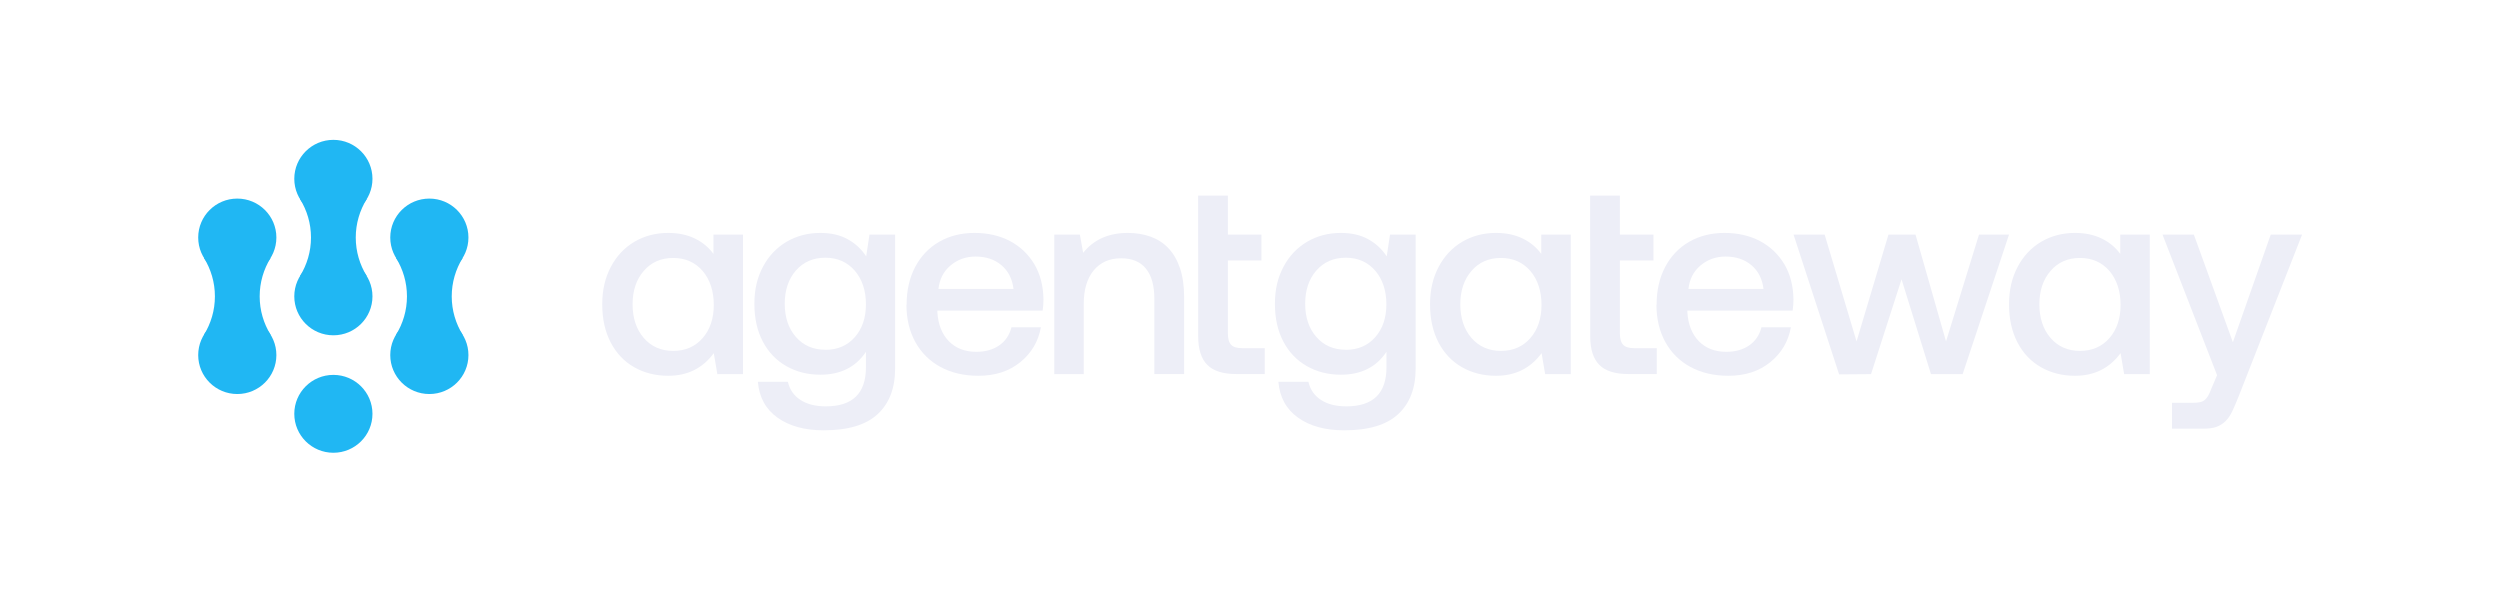
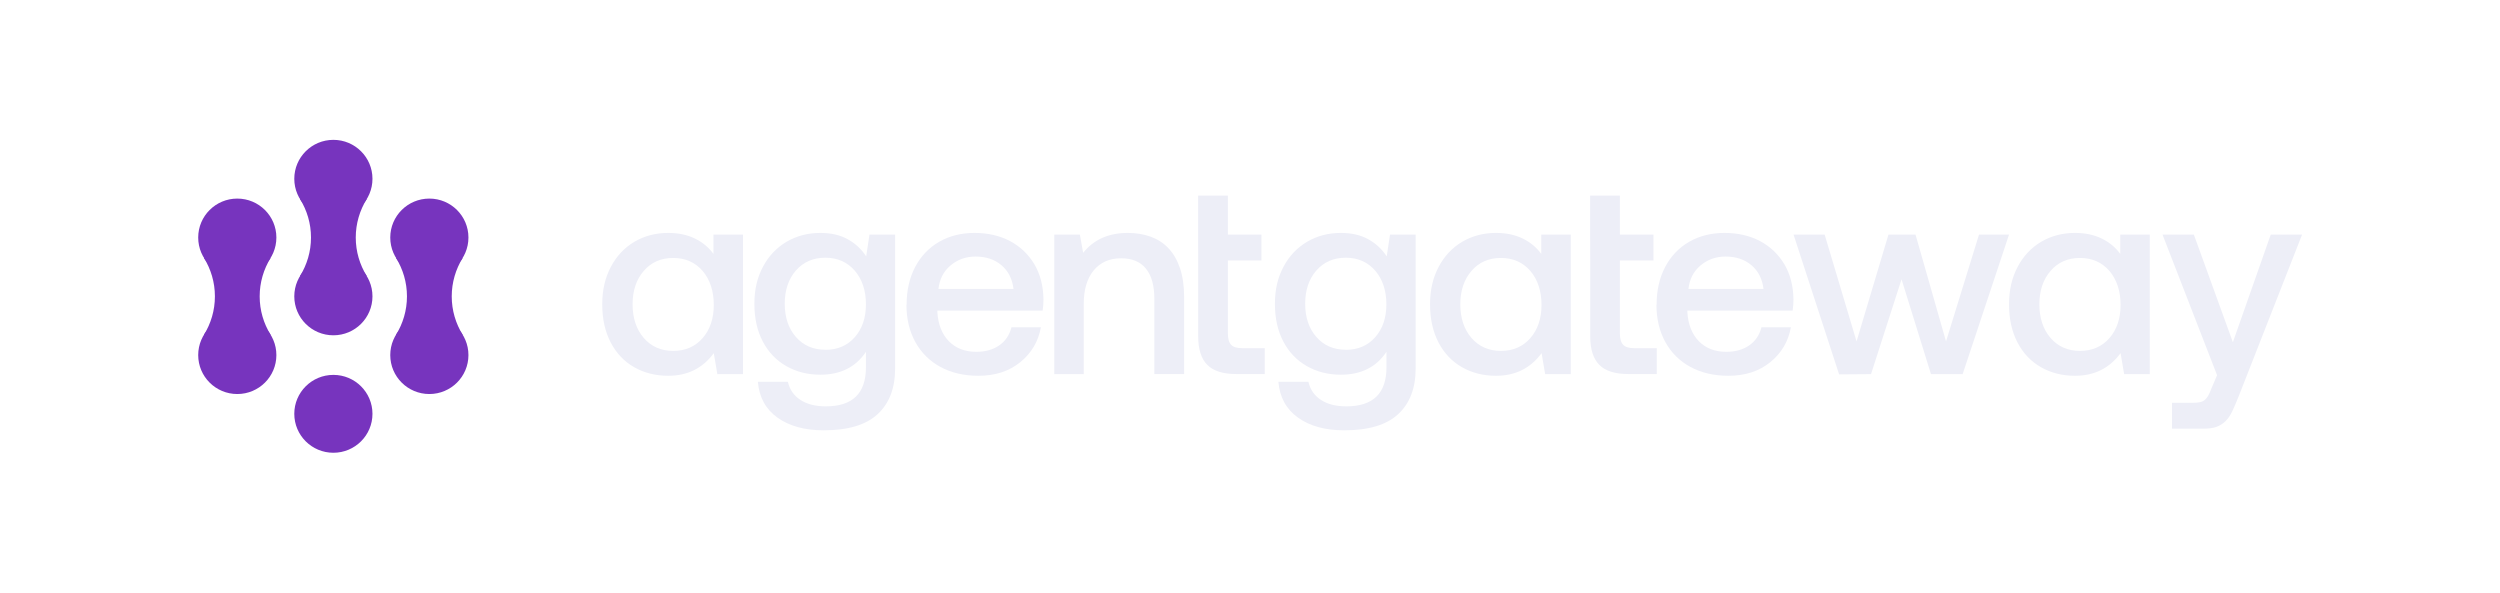
<svg xmlns="http://www.w3.org/2000/svg" width="4496" height="1065" viewBox="0 0 4496 1065" fill="none">
-   <path d="M599.547 391.562C638.371 391.562 669.844 360.212 669.844 321.54C669.844 282.867 638.371 251.517 599.547 251.517C560.723 251.517 529.25 282.867 529.25 321.54C529.25 360.212 560.723 391.562 599.547 391.562Z" fill="#20B7F3" />
-   <path d="M599.547 602.999C638.371 602.999 669.844 571.649 669.844 532.977C669.844 494.304 638.371 462.954 599.547 462.954C560.723 462.954 529.25 494.304 529.25 532.977C529.25 571.649 560.723 602.999 599.547 602.999Z" fill="#20B7F3" />
-   <path d="M639.796 427.162C639.796 401.93 647.062 378.263 659.432 358.117L599.542 321.345L539.652 358.117C552.023 378.263 559.288 401.734 559.288 427.162C559.288 452.589 552.023 476.06 539.652 496.206L599.542 532.978L659.432 496.206C647.062 476.06 639.796 452.589 639.796 427.162Z" fill="#20B7F3" />
-   <path d="M772.141 497.183C810.965 497.183 842.438 465.832 842.438 427.16C842.438 388.487 810.965 357.137 772.141 357.137C733.317 357.137 701.844 388.487 701.844 427.16C701.844 465.832 733.317 497.183 772.141 497.183Z" fill="#20B7F3" />
-   <path d="M772.141 708.62C810.965 708.62 842.438 677.269 842.438 638.597C842.438 599.924 810.965 568.574 772.141 568.574C733.317 568.574 701.844 599.924 701.844 638.597C701.844 677.269 733.317 708.62 772.141 708.62Z" fill="#20B7F3" />
-   <path d="M812.39 532.977C812.39 507.745 819.655 484.079 832.026 463.932L772.136 427.161L712.246 463.932C724.617 484.079 731.882 507.55 731.882 532.977C731.882 558.404 724.617 581.876 712.246 602.022L772.136 638.793L832.026 602.022C819.655 581.876 812.39 558.404 812.39 532.977Z" fill="#20B7F3" />
-   <path d="M426.746 497.183C465.57 497.183 497.043 465.832 497.043 427.16C497.043 388.487 465.57 357.137 426.746 357.137C387.922 357.137 356.449 388.487 356.449 427.16C356.449 465.832 387.922 497.183 426.746 497.183Z" fill="#20B7F3" />
-   <path d="M426.746 708.618C465.57 708.618 497.043 677.268 497.043 638.595C497.043 599.923 465.57 568.573 426.746 568.573C387.922 568.573 356.449 599.923 356.449 638.595C356.449 677.268 387.922 708.618 426.746 708.618Z" fill="#20B7F3" />
-   <path d="M466.996 532.976C466.996 507.744 474.261 484.077 486.632 463.931L426.742 427.159L366.852 463.931C379.222 484.077 386.488 507.548 386.488 532.976C386.488 558.403 379.222 581.874 366.852 602.02L426.742 638.792L486.632 602.02C474.261 581.874 466.996 558.403 466.996 532.976Z" fill="#20B7F3" />
-   <path d="M599.547 814.242C638.371 814.242 669.844 782.891 669.844 744.219C669.844 705.547 638.371 674.196 599.547 674.196C560.723 674.196 529.25 705.547 529.25 744.219C529.25 782.891 560.723 814.242 599.547 814.242Z" fill="#20B7F3" />
+   <path d="M599.547 391.562C638.371 391.562 669.844 360.212 669.844 321.54C669.844 282.867 638.371 251.517 599.547 251.517C560.723 251.517 529.25 282.867 529.25 321.54C529.25 360.212 560.723 391.562 599.547 391.562Z" fill="#7734be" />
+   <path d="M599.547 602.999C638.371 602.999 669.844 571.649 669.844 532.977C669.844 494.304 638.371 462.954 599.547 462.954C560.723 462.954 529.25 494.304 529.25 532.977C529.25 571.649 560.723 602.999 599.547 602.999Z" fill="#7734be" />
+   <path d="M639.796 427.162C639.796 401.93 647.062 378.263 659.432 358.117L599.542 321.345L539.652 358.117C552.023 378.263 559.288 401.734 559.288 427.162C559.288 452.589 552.023 476.06 539.652 496.206L599.542 532.978L659.432 496.206C647.062 476.06 639.796 452.589 639.796 427.162Z" fill="#7734be" />
+   <path d="M772.141 497.183C810.965 497.183 842.438 465.832 842.438 427.16C842.438 388.487 810.965 357.137 772.141 357.137C733.317 357.137 701.844 388.487 701.844 427.16C701.844 465.832 733.317 497.183 772.141 497.183Z" fill="#7734be" />
+   <path d="M772.141 708.62C810.965 708.62 842.438 677.269 842.438 638.597C842.438 599.924 810.965 568.574 772.141 568.574C733.317 568.574 701.844 599.924 701.844 638.597C701.844 677.269 733.317 708.62 772.141 708.62Z" fill="#7734be" />
+   <path d="M812.39 532.977C812.39 507.745 819.655 484.079 832.026 463.932L772.136 427.161L712.246 463.932C724.617 484.079 731.882 507.55 731.882 532.977C731.882 558.404 724.617 581.876 712.246 602.022L772.136 638.793L832.026 602.022C819.655 581.876 812.39 558.404 812.39 532.977Z" fill="#7734be" />
+   <path d="M426.746 497.183C465.57 497.183 497.043 465.832 497.043 427.16C497.043 388.487 465.57 357.137 426.746 357.137C387.922 357.137 356.449 388.487 356.449 427.16C356.449 465.832 387.922 497.183 426.746 497.183Z" fill="#7734be" />
+   <path d="M426.746 708.618C465.57 708.618 497.043 677.268 497.043 638.595C497.043 599.923 465.57 568.573 426.746 568.573C387.922 568.573 356.449 599.923 356.449 638.595C356.449 677.268 387.922 708.618 426.746 708.618Z" fill="#7734be" />
+   <path d="M466.996 532.976C466.996 507.744 474.261 484.077 486.632 463.931L426.742 427.159L366.852 463.931C379.222 484.077 386.488 507.548 386.488 532.976C386.488 558.403 379.222 581.874 366.852 602.02L426.742 638.792L486.632 602.02C474.261 581.874 466.996 558.403 466.996 532.976Z" fill="#7734be" />
+   <path d="M599.547 814.242C638.371 814.242 669.844 782.891 669.844 744.219C669.844 705.547 638.371 674.196 599.547 674.196C560.723 674.196 529.25 705.547 529.25 744.219C529.25 782.891 560.723 814.242 599.547 814.242Z" fill="#7734be" />
  <path d="M1336.17 421.862V672.833H1290.07L1283.67 635.091C1263.75 662.283 1236.38 675.805 1201.74 675.805C1178.83 675.805 1158.46 670.604 1140.47 660.351C1122.47 650.099 1108.35 635.239 1098.23 615.774C1088.12 596.308 1083.07 573.574 1083.07 547.422C1083.07 521.27 1088.27 499.427 1098.53 479.961C1108.79 460.496 1122.92 445.488 1140.91 434.789C1158.91 424.239 1179.13 418.89 1201.74 418.89C1220.03 418.89 1236.09 422.308 1249.77 428.994C1263.45 435.681 1274.6 444.894 1283.08 456.632V421.862H1336.02H1336.17ZM1210.66 631.079C1232.52 631.079 1250.21 623.352 1263.6 608.047C1276.98 592.742 1283.67 572.682 1283.67 548.313C1283.67 523.944 1276.98 502.844 1263.6 487.242C1250.21 471.789 1232.52 463.913 1210.66 463.913C1188.8 463.913 1171.1 471.64 1157.72 487.242C1144.33 502.696 1137.64 522.756 1137.64 547.273C1137.64 571.791 1144.33 592.296 1157.72 607.75C1171.1 623.203 1188.8 631.079 1210.66 631.079Z" fill="#EDEEF7" />
  <path d="M2824.89 421.862V672.833H2778.79L2772.4 635.091C2752.47 662.283 2725.11 675.805 2690.46 675.805C2667.56 675.805 2647.18 670.604 2629.19 660.351C2611.2 650.099 2597.07 635.239 2586.96 615.774C2576.85 596.308 2571.79 573.574 2571.79 547.422C2571.79 521.27 2576.99 499.427 2587.25 479.961C2597.52 460.496 2611.64 445.488 2629.64 434.789C2647.63 424.239 2667.85 418.89 2690.46 418.89C2708.75 418.89 2724.81 422.308 2738.49 428.994C2752.17 435.681 2763.33 444.894 2771.8 456.632V421.862H2824.74H2824.89ZM2699.23 631.079C2721.09 631.079 2738.79 623.352 2752.17 608.047C2765.56 592.742 2772.25 572.682 2772.25 548.313C2772.25 523.944 2765.56 502.844 2752.17 487.242C2738.79 471.789 2721.09 463.913 2699.23 463.913C2677.37 463.913 2659.68 471.64 2646.29 487.242C2632.91 502.696 2626.22 522.756 2626.22 547.273C2626.22 571.791 2632.91 592.296 2646.29 607.75C2659.68 623.203 2677.37 631.079 2699.23 631.079Z" fill="#EDEEF7" />
  <path d="M3866.14 421.862V672.833H3820.05L3813.65 635.091C3793.72 662.283 3766.36 675.805 3731.71 675.805C3708.81 675.805 3688.44 670.604 3670.44 660.351C3652.45 650.099 3638.32 635.239 3628.21 615.774C3618.1 596.308 3613.04 573.574 3613.04 547.422C3613.04 521.27 3618.25 499.427 3628.51 479.961C3638.77 460.496 3652.9 445.488 3670.89 434.789C3688.88 424.239 3709.11 418.89 3731.71 418.89C3750 418.89 3766.06 422.308 3779.75 428.994C3793.43 435.681 3804.58 444.894 3813.06 456.632V421.862H3866H3866.14ZM3740.63 631.079C3762.49 631.079 3780.19 623.352 3793.58 608.047C3806.96 592.742 3813.65 572.682 3813.65 548.313C3813.65 523.944 3806.96 502.844 3793.58 487.242C3780.19 471.789 3762.49 463.913 3740.63 463.913C3718.77 463.913 3701.08 471.64 3687.69 487.242C3674.31 502.696 3667.62 522.756 3667.62 547.273C3667.62 571.791 3674.31 592.296 3687.69 607.75C3701.08 623.203 3718.77 631.079 3740.63 631.079Z" fill="#EDEEF7" />
  <path d="M1609.79 421.862V662.58C1609.79 697.945 1599.38 725.286 1578.42 744.751C1557.45 764.217 1525.18 773.875 1481.31 773.875C1447.25 773.875 1419.6 766.297 1398.33 751.141C1377.06 735.984 1365.32 714.439 1362.94 686.652H1416.92C1420.19 700.768 1427.77 711.615 1439.52 719.194C1451.27 726.92 1466.44 730.784 1485.18 730.784C1533.21 730.784 1557.3 707.455 1557.3 660.649V632.713C1539.01 660.203 1511.65 673.873 1475.36 673.873C1452.46 673.873 1432.09 668.673 1414.09 658.42C1396.1 648.167 1381.97 633.456 1371.86 614.288C1361.75 595.12 1356.69 572.534 1356.69 546.382C1356.69 520.23 1361.9 498.981 1372.16 479.664C1382.42 460.347 1396.55 445.488 1414.54 434.789C1432.53 424.239 1452.76 418.89 1475.36 418.89C1494.4 418.89 1510.75 422.605 1524.43 430.183C1538.12 437.761 1549.27 448.014 1557.75 461.09L1563.69 421.862H1609.79ZM1484.28 629.147C1506.14 629.147 1523.84 621.569 1537.22 606.413C1550.61 591.256 1557.3 571.494 1557.3 547.273C1557.3 523.053 1550.61 502.25 1537.22 486.796C1523.84 471.343 1506.14 463.468 1484.28 463.468C1462.42 463.468 1444.73 471.194 1431.34 486.499C1417.96 501.804 1411.27 521.864 1411.27 546.233C1411.27 570.602 1417.96 590.662 1431.34 605.967C1444.73 621.272 1462.42 628.999 1484.28 628.999V629.147Z" fill="#EDEEF7" />
  <path d="M1630.46 547.868C1630.46 522.013 1635.67 499.427 1645.93 479.961C1656.19 460.496 1670.61 445.488 1689.05 434.789C1707.49 424.239 1728.76 418.89 1752.55 418.89C1776.34 418.89 1798.06 423.794 1816.5 433.601C1834.94 443.408 1849.51 457.375 1860.22 475.206C1870.77 493.186 1876.28 514.286 1876.57 538.506C1876.57 545.044 1876.13 551.731 1875.09 558.566H1685.78V561.538C1687.12 583.381 1693.96 600.766 1706.3 613.545C1718.79 626.324 1735.3 632.713 1755.82 632.713C1772.18 632.713 1785.86 628.85 1797.01 621.123C1808.17 613.396 1815.45 602.549 1819.02 588.582H1871.96C1867.35 614.139 1855.01 634.942 1834.94 651.287C1814.86 667.632 1789.73 675.805 1759.69 675.805C1733.52 675.805 1710.76 670.456 1691.28 659.906C1671.8 649.356 1656.78 634.348 1646.08 615.031C1635.52 595.714 1630.16 573.425 1630.16 547.868H1630.46ZM1822.74 519.784C1820.51 501.507 1813.22 487.242 1800.88 476.841C1788.69 466.588 1773.22 461.387 1754.48 461.387C1737.09 461.387 1722.21 466.737 1709.57 477.287C1696.93 487.837 1689.65 502.101 1687.71 519.635H1822.59L1822.74 519.784Z" fill="#EDEEF7" />
  <path d="M1895.91 421.862H1942.01L1947.95 454.701C1966.99 430.777 1993.76 418.89 2028.41 418.89C2043.13 418.89 2056.66 421.119 2069.15 425.577C2081.49 430.035 2092.35 436.87 2101.27 446.38C2110.34 455.889 2117.18 467.925 2122.09 482.339C2127 496.752 2129.53 514.286 2129.53 534.494V672.684H2075.99V537.466C2075.99 513.692 2070.94 495.415 2060.82 483.082C2050.71 470.6 2035.84 464.508 2016.21 464.508C1995.24 464.508 1978.89 471.789 1966.84 486.351C1954.94 500.913 1949 520.973 1949 546.382V672.833H1896.05V421.862H1895.91Z" fill="#EDEEF7" />
  <path d="M2154.66 421.862V351.727H2208.2V421.862H2268.57V468.371H2208.2V599.28C2208.2 609.087 2210.13 616.071 2214.14 620.083C2218.01 624.243 2224.7 626.175 2234.22 626.175H2274.52V672.684H2223.51C2199.57 672.684 2182.17 667.186 2171.32 656.339C2160.31 645.343 2154.81 628.107 2154.81 604.629V468.371" fill="#EDEEF7" />
  <path d="M2859.69 421.862V351.727H2913.22V421.862H2973.6V468.371H2913.22V599.28C2913.22 609.087 2915.16 616.071 2919.17 620.083C2923.04 624.243 2929.73 626.175 2939.25 626.175H2979.55V672.684H2928.54C2904.6 672.684 2887.2 667.186 2876.34 656.339C2865.34 645.343 2859.84 628.107 2859.84 604.629V468.371" fill="#EDEEF7" />
  <path d="M2545.91 421.862V662.58C2545.91 697.945 2535.5 725.286 2514.53 744.751C2493.57 764.217 2461.3 773.875 2417.43 773.875C2383.37 773.875 2355.71 766.297 2334.45 751.141C2313.18 735.984 2301.43 714.439 2299.05 686.652H2353.04C2356.31 700.768 2363.89 711.615 2375.64 719.194C2387.39 726.92 2402.56 730.784 2421.29 730.784C2469.33 730.784 2493.42 707.455 2493.42 660.649V632.713C2475.13 660.203 2447.76 673.873 2411.48 673.873C2388.58 673.873 2368.2 668.673 2350.21 658.42C2332.22 648.167 2318.09 633.456 2307.98 614.288C2297.86 595.12 2292.81 572.534 2292.81 546.382C2292.81 520.23 2298.01 498.981 2308.27 479.664C2318.54 460.347 2332.66 445.488 2350.66 434.789C2368.65 424.239 2388.87 418.89 2411.48 418.89C2430.51 418.89 2446.87 422.605 2460.55 430.183C2474.23 437.761 2485.39 448.014 2493.86 461.09L2499.81 421.862H2545.91ZM2420.25 629.147C2442.11 629.147 2459.81 621.569 2473.19 606.413C2486.58 591.256 2493.27 571.494 2493.27 547.273C2493.27 523.053 2486.58 502.25 2473.19 486.796C2459.81 471.343 2442.11 463.468 2420.25 463.468C2398.39 463.468 2380.7 471.194 2367.31 486.499C2353.93 501.804 2347.24 521.864 2347.24 546.233C2347.24 570.602 2353.93 590.662 2367.31 605.967C2380.7 621.272 2398.39 628.999 2420.25 628.999V629.147Z" fill="#EDEEF7" />
  <path d="M2979.25 547.868C2979.25 522.013 2984.45 499.427 2994.71 479.961C3004.97 460.496 3019.4 445.488 3037.84 434.789C3056.28 424.239 3077.54 418.89 3101.34 418.89C3125.13 418.89 3146.84 423.794 3165.28 433.601C3183.72 443.408 3198.29 457.375 3209 475.206C3219.56 493.186 3225.06 514.286 3225.36 538.506C3225.36 545.044 3224.91 551.731 3223.87 558.566H3034.57V561.538C3035.9 583.381 3042.75 600.766 3055.09 613.545C3067.58 626.324 3084.09 632.713 3104.61 632.713C3120.97 632.713 3134.65 628.85 3145.8 621.123C3156.95 613.396 3164.24 602.549 3167.81 588.582H3220.75C3216.14 614.139 3203.8 634.942 3183.72 651.287C3163.65 667.632 3138.51 675.805 3108.47 675.805C3082.3 675.805 3059.55 670.456 3040.07 659.906C3020.59 649.356 3005.57 634.348 2994.86 615.031C2984.3 595.714 2978.95 573.425 2978.95 547.868H2979.25ZM3171.53 519.784C3169.3 501.507 3162.01 487.242 3149.67 476.841C3137.47 466.588 3122.01 461.387 3103.27 461.387C3085.87 461.387 3071 466.737 3058.36 477.287C3045.72 487.837 3038.43 502.101 3036.5 519.635H3171.38L3171.53 519.784Z" fill="#EDEEF7" />
  <path d="M3225.51 421.862H3281.43L3338.83 613.991L3396.23 421.862H3444.86L3499.73 613.991L3559.06 421.862H3613.05L3529.62 672.833H3472.67L3419.72 502.25L3364.85 672.833L3307.45 673.279L3225.51 421.862Z" fill="#EDEEF7" />
  <path d="M3945.41 421.862L4015.6 615.477L4083.71 421.862H4140.07L4026.3 712.061C4021.99 722.908 4018.13 731.972 4014.56 739.551C4010.99 747.129 4006.82 753.072 4002.07 757.679C3997.31 762.285 3991.95 765.554 3985.86 767.783C3979.76 769.863 3972.17 770.903 3963.1 770.903H3906.15V724.394H3943.47C3948.38 724.394 3952.55 724.097 3955.97 723.354C3959.39 722.76 3962.21 721.422 3964.59 719.639C3966.82 717.856 3969.05 715.33 3970.99 712.061C3972.92 708.792 3974.85 704.334 3976.93 698.836L3987.19 674.765L3889.05 421.862H3945.41Z" fill="#EDEEF7" />
</svg>
